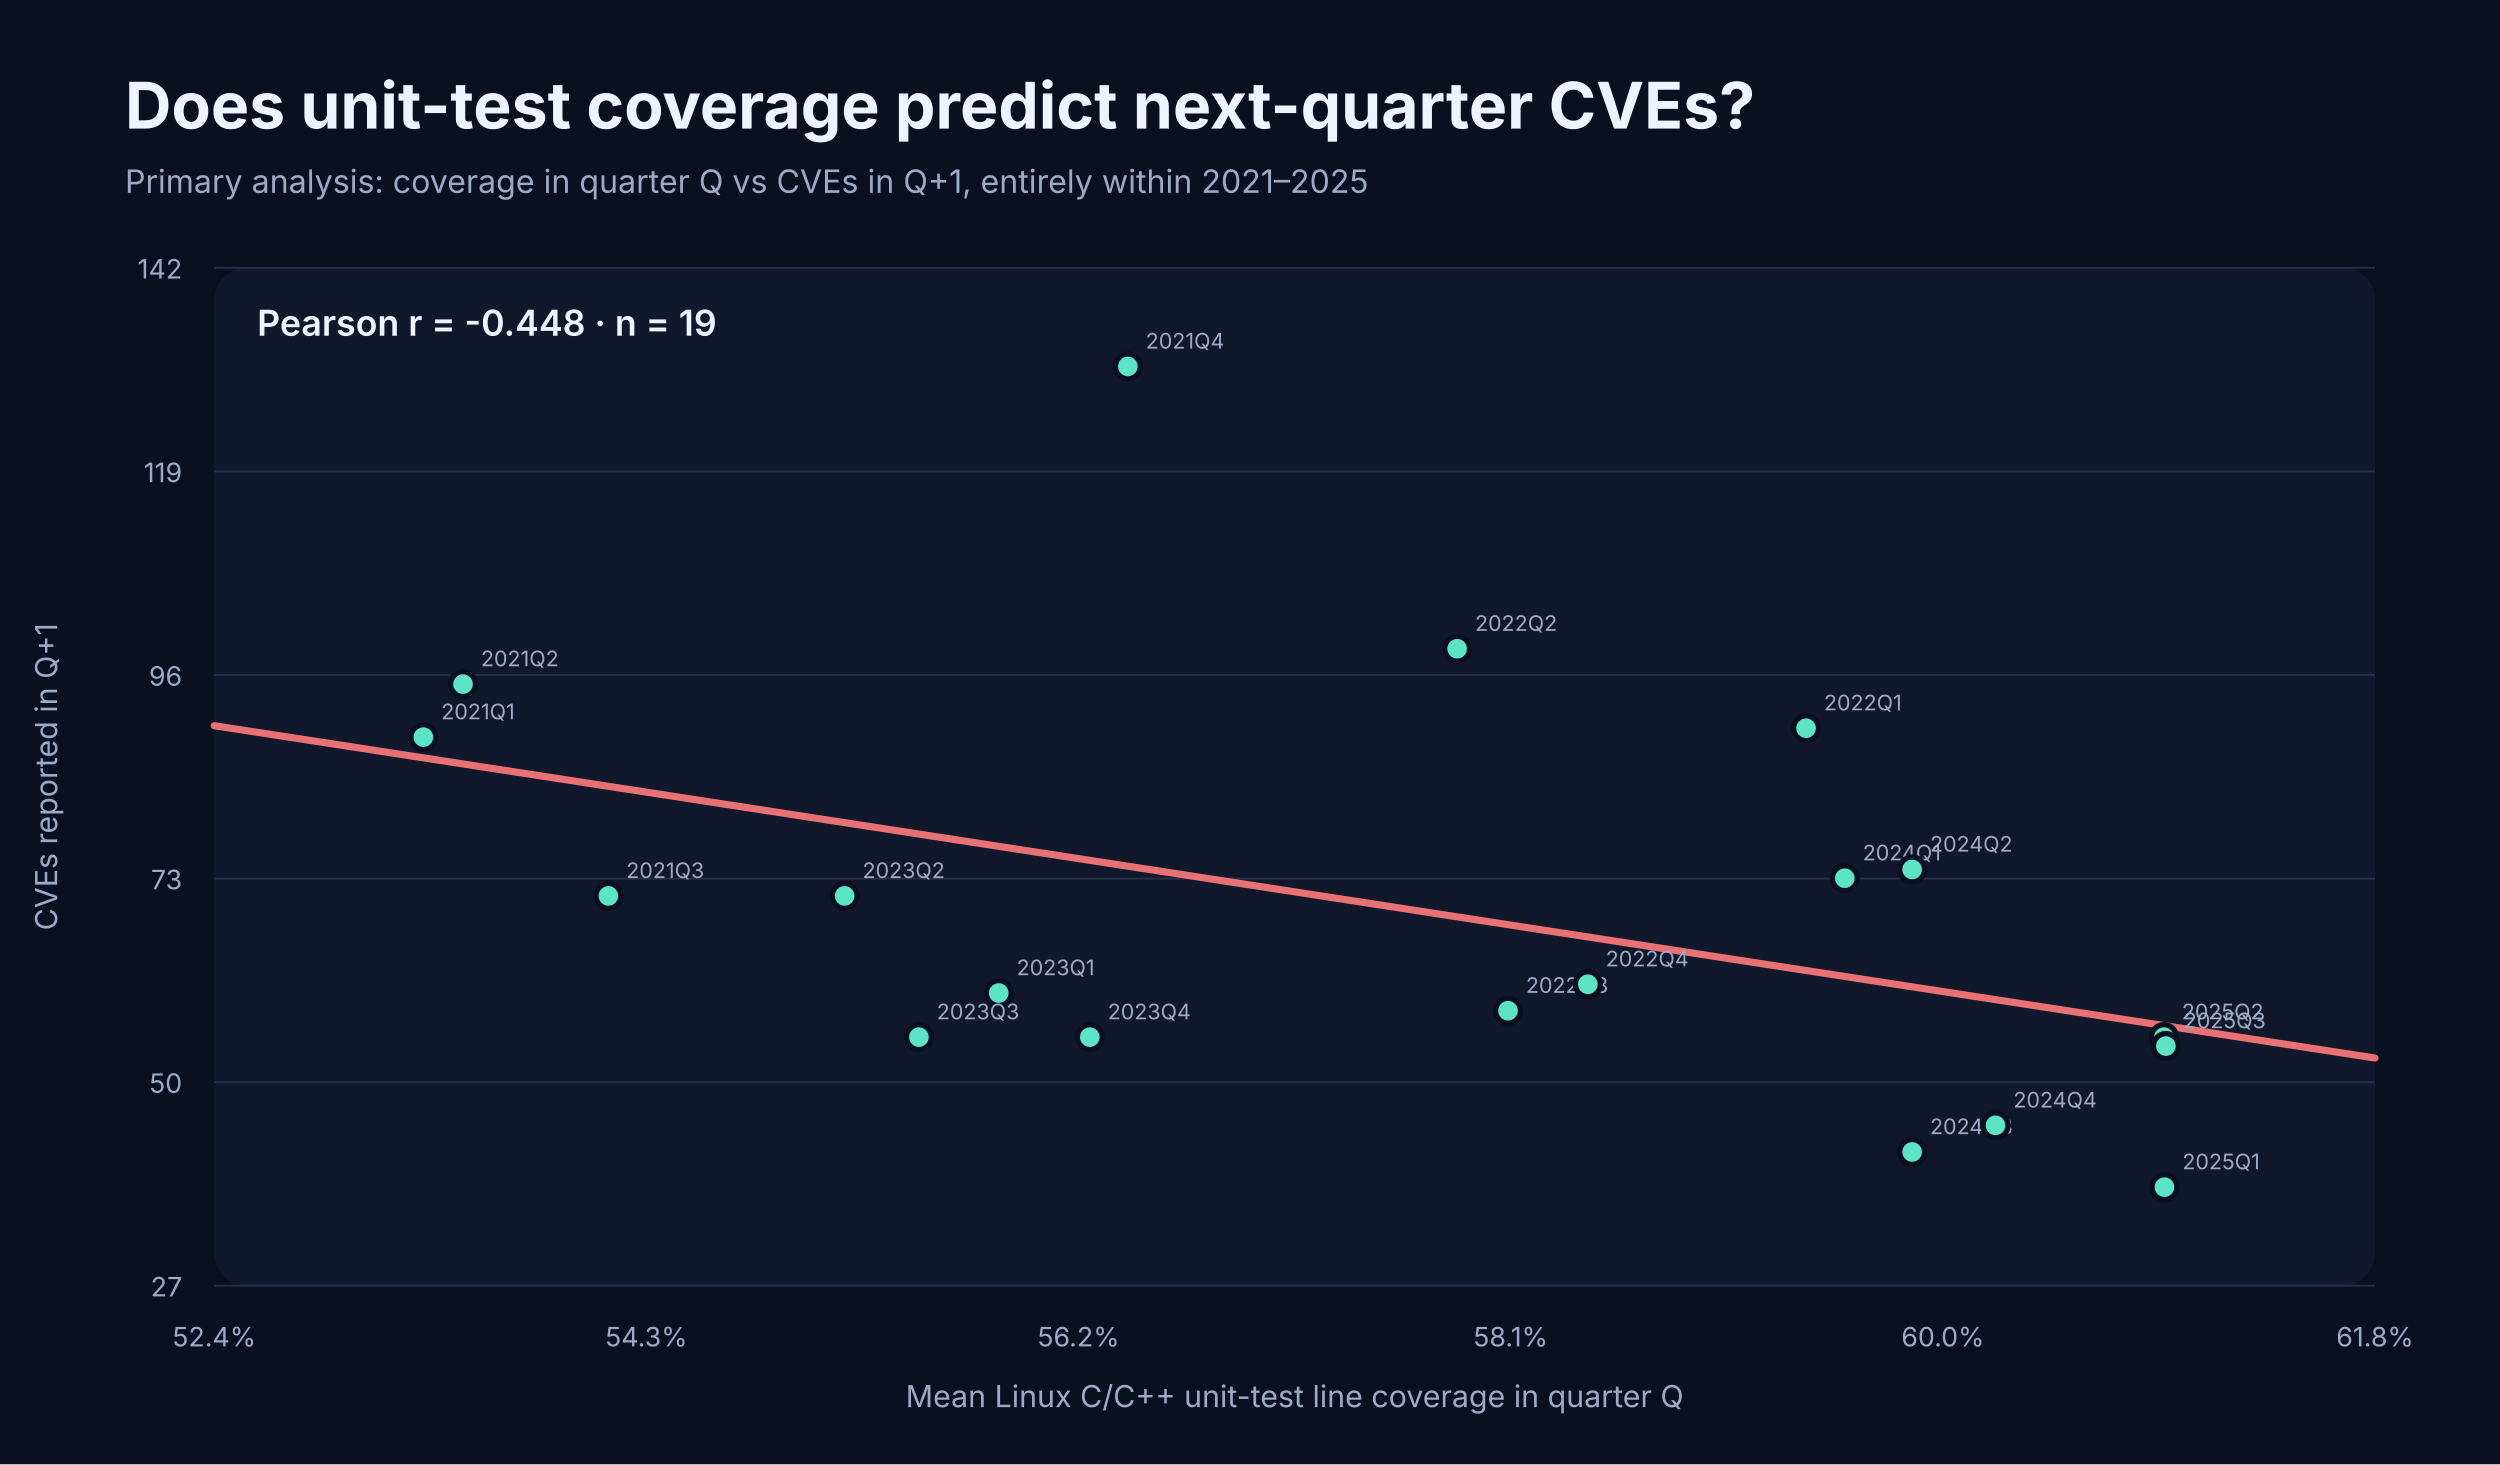
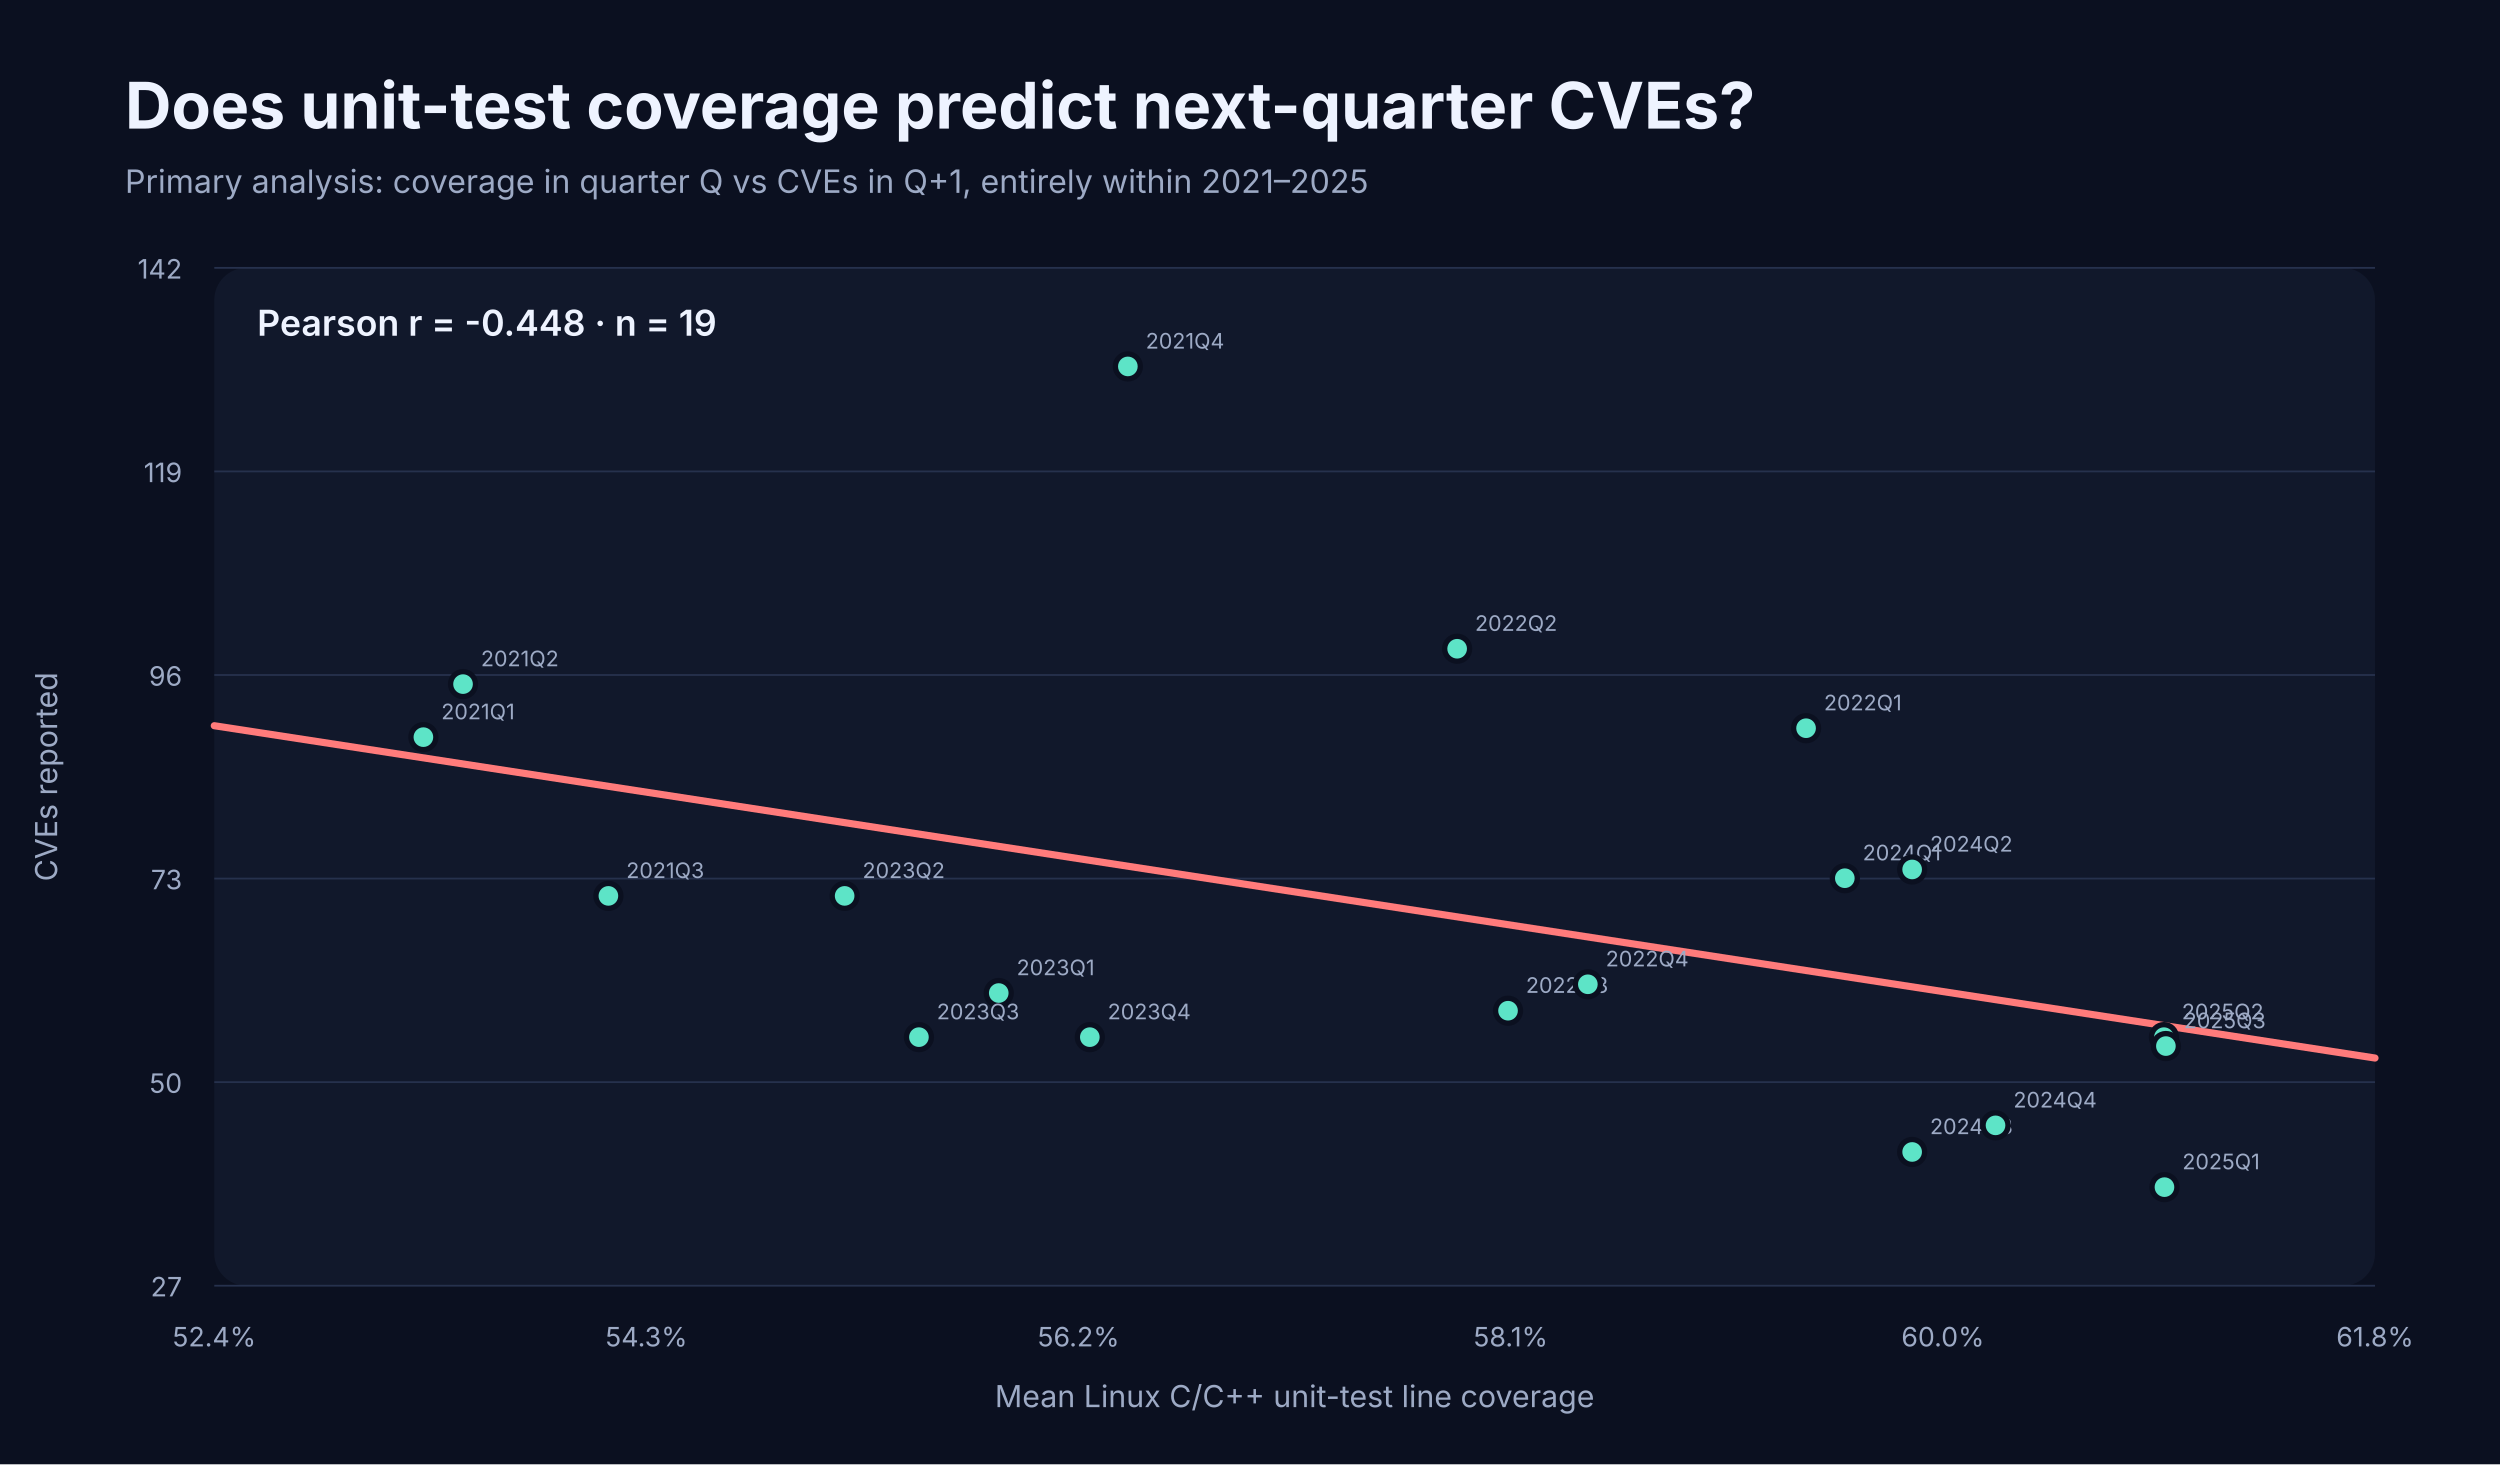
<svg xmlns="http://www.w3.org/2000/svg" width="1400" height="820" viewBox="0 0 1400 820">
  <rect width="1400" height="820" fill="#0b1020" />
  <text x="70" y="72" fill="#eef3ff" font-family="Inter,Segoe UI,Arial,sans-serif" font-size="36" font-weight="700">Does unit-test coverage predict next-quarter CVEs?</text>
  <text x="70" y="108" fill="#9daac5" font-family="Inter,Segoe UI,Arial,sans-serif" font-size="18">Primary analysis: coverage in quarter Q vs CVEs in Q+1, entirely within 2021–2025</text>
  <rect x="120" y="150" width="1210" height="570" rx="18" fill="#11182b" />
-   <line x1="120" y1="720.0" x2="1330" y2="720.0" stroke="#26314d" stroke-width="1" />
+   <line x1="120" y1="720.0" x2="1330" y2="720.0" stroke="#26314d" />
  <text x="102" y="726.0" text-anchor="end" fill="#9daac5" font-family="Inter,Segoe UI,Arial,sans-serif" font-size="15">27</text>
-   <line x1="120" y1="606.0" x2="1330" y2="606.0" stroke="#26314d" stroke-width="1" />
+   <line x1="120" y1="606.0" x2="1330" y2="606.0" stroke="#26314d" />
  <text x="102" y="612.0" text-anchor="end" fill="#9daac5" font-family="Inter,Segoe UI,Arial,sans-serif" font-size="15">50</text>
-   <line x1="120" y1="492.0" x2="1330" y2="492.0" stroke="#26314d" stroke-width="1" />
+   <line x1="120" y1="492.0" x2="1330" y2="492.0" stroke="#26314d" />
  <text x="102" y="498.0" text-anchor="end" fill="#9daac5" font-family="Inter,Segoe UI,Arial,sans-serif" font-size="15">73</text>
-   <line x1="120" y1="378.0" x2="1330" y2="378.0" stroke="#26314d" stroke-width="1" />
+   <line x1="120" y1="378.0" x2="1330" y2="378.0" stroke="#26314d" />
  <text x="102" y="384.0" text-anchor="end" fill="#9daac5" font-family="Inter,Segoe UI,Arial,sans-serif" font-size="15">96</text>
-   <line x1="120" y1="264.0" x2="1330" y2="264.0" stroke="#26314d" stroke-width="1" />
+   <line x1="120" y1="264.0" x2="1330" y2="264.0" stroke="#26314d" />
  <text x="102" y="270.0" text-anchor="end" fill="#9daac5" font-family="Inter,Segoe UI,Arial,sans-serif" font-size="15">119</text>
-   <line x1="120" y1="150.0" x2="1330" y2="150.0" stroke="#26314d" stroke-width="1" />
+   <line x1="120" y1="150.0" x2="1330" y2="150.0" stroke="#26314d" />
  <text x="102" y="156.0" text-anchor="end" fill="#9daac5" font-family="Inter,Segoe UI,Arial,sans-serif" font-size="15">142</text>
  <text x="120.0" y="754" text-anchor="middle" fill="#9daac5" font-family="Inter,Segoe UI,Arial,sans-serif" font-size="15">52.4%</text>
  <text x="362.0" y="754" text-anchor="middle" fill="#9daac5" font-family="Inter,Segoe UI,Arial,sans-serif" font-size="15">54.3%</text>
  <text x="604.0" y="754" text-anchor="middle" fill="#9daac5" font-family="Inter,Segoe UI,Arial,sans-serif" font-size="15">56.2%</text>
  <text x="846.0" y="754" text-anchor="middle" fill="#9daac5" font-family="Inter,Segoe UI,Arial,sans-serif" font-size="15">58.1%</text>
  <text x="1088.0" y="754" text-anchor="middle" fill="#9daac5" font-family="Inter,Segoe UI,Arial,sans-serif" font-size="15">60.0%</text>
  <text x="1330.0" y="754" text-anchor="middle" fill="#9daac5" font-family="Inter,Segoe UI,Arial,sans-serif" font-size="15">61.8%</text>
-   <line x1="120.0" y1="406.4" x2="1330.0" y2="592.5" stroke="#ff7b7b" stroke-width="4" stroke-linecap="round" opacity="0.9" />
+   <line x1="120.0" y1="406.4" x2="1330.0" y2="592.5" stroke="#ff7b7b" stroke-width="4" stroke-linecap="round" />
  <circle cx="237.1" cy="412.8" r="7" fill="#5de4c7" stroke="#0b1020" stroke-width="3" />
  <text x="247.1" y="402.8" fill="#9daac5" font-family="Inter,Segoe UI,Arial,sans-serif" font-size="12">2021Q1</text>
  <circle cx="259.3" cy="383.1" r="7" fill="#5de4c7" stroke="#0b1020" stroke-width="3" />
  <text x="269.3" y="373.1" fill="#9daac5" font-family="Inter,Segoe UI,Arial,sans-serif" font-size="12">2021Q2</text>
  <circle cx="340.7" cy="501.7" r="7" fill="#5de4c7" stroke="#0b1020" stroke-width="3" />
  <text x="350.7" y="491.7" fill="#9daac5" font-family="Inter,Segoe UI,Arial,sans-serif" font-size="12">2021Q3</text>
  <circle cx="631.6" cy="205.2" r="7" fill="#5de4c7" stroke="#0b1020" stroke-width="3" />
  <text x="641.6" y="195.2" fill="#9daac5" font-family="Inter,Segoe UI,Arial,sans-serif" font-size="12">2021Q4</text>
  <circle cx="1011.4" cy="407.8" r="7" fill="#5de4c7" stroke="#0b1020" stroke-width="3" />
  <text x="1021.4" y="397.8" fill="#9daac5" font-family="Inter,Segoe UI,Arial,sans-serif" font-size="12">2022Q1</text>
  <circle cx="816.0" cy="363.3" r="7" fill="#5de4c7" stroke="#0b1020" stroke-width="3" />
  <text x="826.0" y="353.3" fill="#9daac5" font-family="Inter,Segoe UI,Arial,sans-serif" font-size="12">2022Q2</text>
  <circle cx="844.5" cy="566.0" r="7" fill="#5de4c7" stroke="#0b1020" stroke-width="3" />
  <text x="854.5" y="556.0" fill="#9daac5" font-family="Inter,Segoe UI,Arial,sans-serif" font-size="12">2022Q3</text>
  <circle cx="889.2" cy="551.2" r="7" fill="#5de4c7" stroke="#0b1020" stroke-width="3" />
  <text x="899.2" y="541.2" fill="#9daac5" font-family="Inter,Segoe UI,Arial,sans-serif" font-size="12">2022Q4</text>
  <circle cx="559.3" cy="556.1" r="7" fill="#5de4c7" stroke="#0b1020" stroke-width="3" />
  <text x="569.3" y="546.1" fill="#9daac5" font-family="Inter,Segoe UI,Arial,sans-serif" font-size="12">2023Q1</text>
  <circle cx="473.0" cy="501.7" r="7" fill="#5de4c7" stroke="#0b1020" stroke-width="3" />
  <text x="483.0" y="491.7" fill="#9daac5" font-family="Inter,Segoe UI,Arial,sans-serif" font-size="12">2023Q2</text>
  <circle cx="514.6" cy="580.8" r="7" fill="#5de4c7" stroke="#0b1020" stroke-width="3" />
  <text x="524.6" y="570.8" fill="#9daac5" font-family="Inter,Segoe UI,Arial,sans-serif" font-size="12">2023Q3</text>
  <circle cx="610.3" cy="580.8" r="7" fill="#5de4c7" stroke="#0b1020" stroke-width="3" />
  <text x="620.3" y="570.8" fill="#9daac5" font-family="Inter,Segoe UI,Arial,sans-serif" font-size="12">2023Q4</text>
  <circle cx="1033.1" cy="491.8" r="7" fill="#5de4c7" stroke="#0b1020" stroke-width="3" />
  <text x="1043.1" y="481.8" fill="#9daac5" font-family="Inter,Segoe UI,Arial,sans-serif" font-size="12">2024Q1</text>
  <circle cx="1070.8" cy="486.9" r="7" fill="#5de4c7" stroke="#0b1020" stroke-width="3" />
  <text x="1080.8" y="476.9" fill="#9daac5" font-family="Inter,Segoe UI,Arial,sans-serif" font-size="12">2024Q2</text>
  <circle cx="1070.8" cy="645.1" r="7" fill="#5de4c7" stroke="#0b1020" stroke-width="3" />
  <text x="1080.8" y="635.1" fill="#9daac5" font-family="Inter,Segoe UI,Arial,sans-serif" font-size="12">2024Q3</text>
  <circle cx="1117.5" cy="630.2" r="7" fill="#5de4c7" stroke="#0b1020" stroke-width="3" />
  <text x="1127.5" y="620.2" fill="#9daac5" font-family="Inter,Segoe UI,Arial,sans-serif" font-size="12">2024Q4</text>
  <circle cx="1212.1" cy="664.8" r="7" fill="#5de4c7" stroke="#0b1020" stroke-width="3" />
  <text x="1222.1" y="654.8" fill="#9daac5" font-family="Inter,Segoe UI,Arial,sans-serif" font-size="12">2025Q1</text>
  <circle cx="1211.8" cy="580.8" r="7" fill="#5de4c7" stroke="#0b1020" stroke-width="3" />
  <text x="1221.8" y="570.8" fill="#9daac5" font-family="Inter,Segoe UI,Arial,sans-serif" font-size="12">2025Q2</text>
  <circle cx="1212.9" cy="585.8" r="7" fill="#5de4c7" stroke="#0b1020" stroke-width="3" />
  <text x="1222.9" y="575.8" fill="#9daac5" font-family="Inter,Segoe UI,Arial,sans-serif" font-size="12">2025Q3</text>
  <text x="144" y="188" fill="#eef3ff" font-family="Inter,Segoe UI,Arial,sans-serif" font-size="20" font-weight="600">Pearson r = -0.448 · n = 19</text>
-   <text x="725" y="788" text-anchor="middle" fill="#9daac5" font-family="Inter,Segoe UI,Arial,sans-serif" font-size="17">Mean Linux C/C++ unit-test line coverage in quarter Q</text>
-   <text transform="translate(32 435) rotate(-90)" text-anchor="middle" fill="#9daac5" font-family="Inter,Segoe UI,Arial,sans-serif" font-size="17">CVEs reported in Q+1</text>
+   <text x="725.0" y="788" text-anchor="middle" fill="#9daac5" font-family="Inter,Segoe UI,Arial,sans-serif" font-size="17">Mean Linux C/C++ unit-test line coverage</text>
+   <text transform="translate(32 435.0) rotate(-90)" text-anchor="middle" fill="#9daac5" font-family="Inter,Segoe UI,Arial,sans-serif" font-size="17">CVEs reported</text>
</svg>
